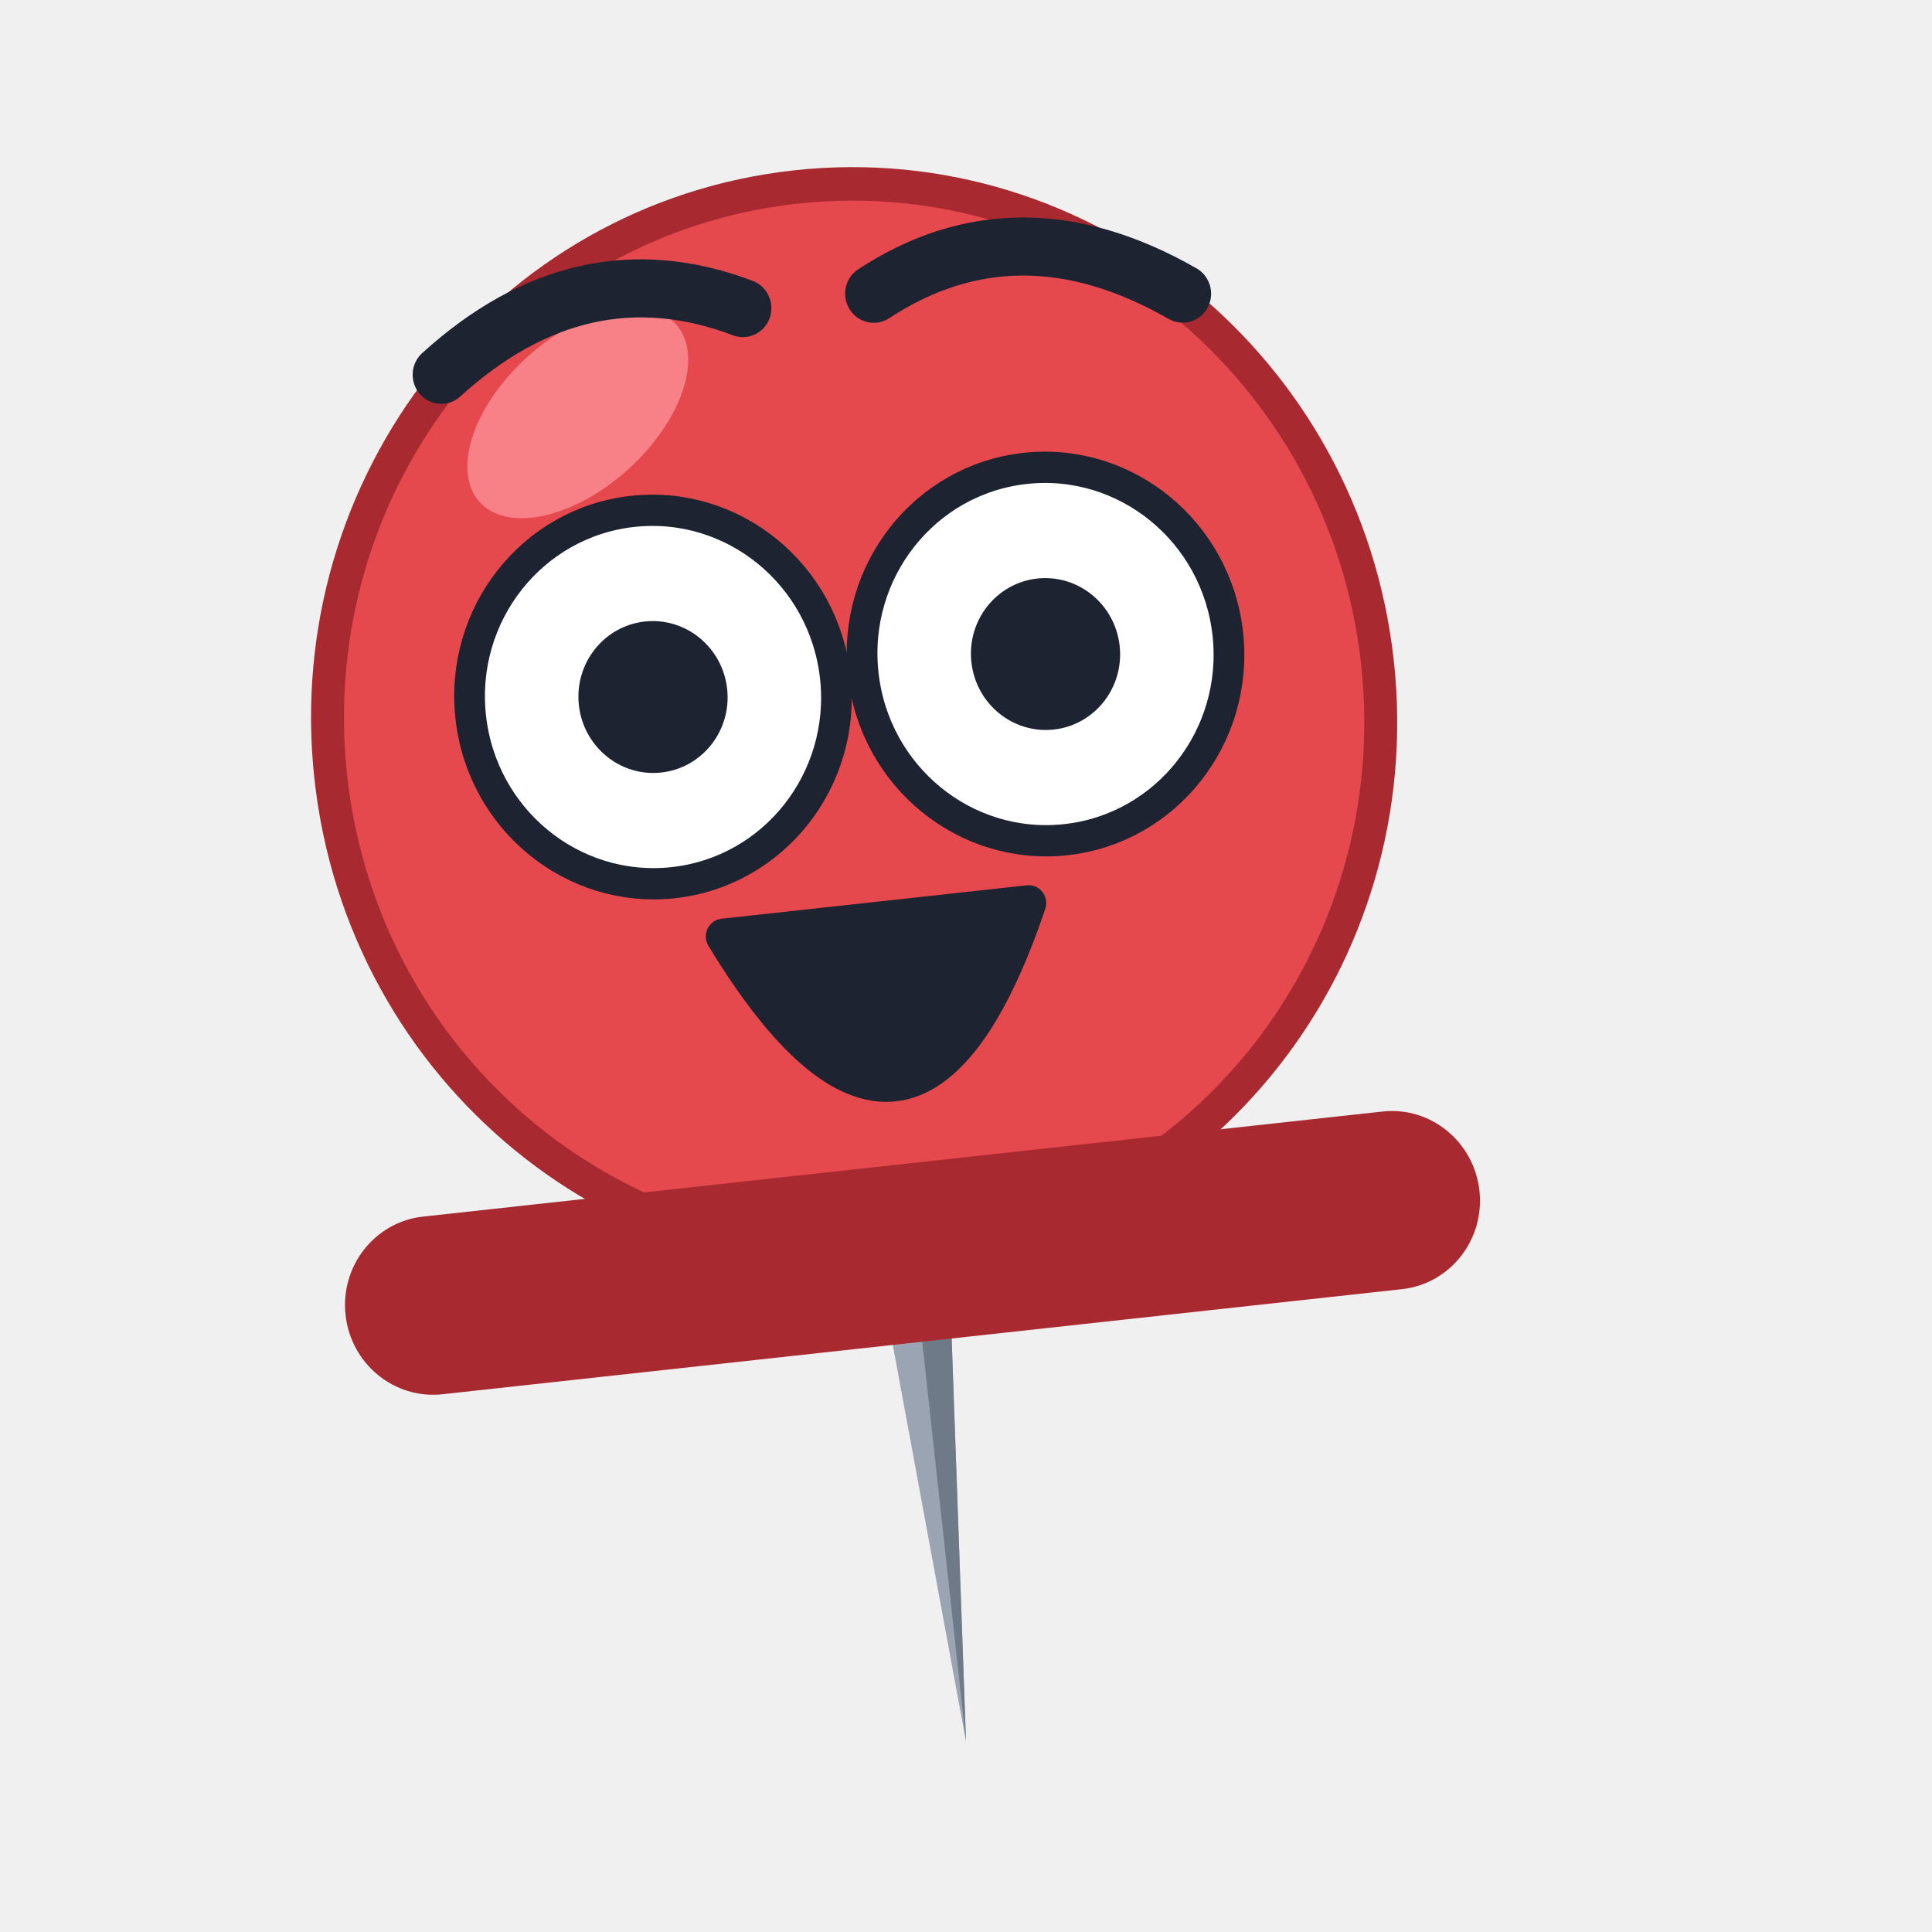
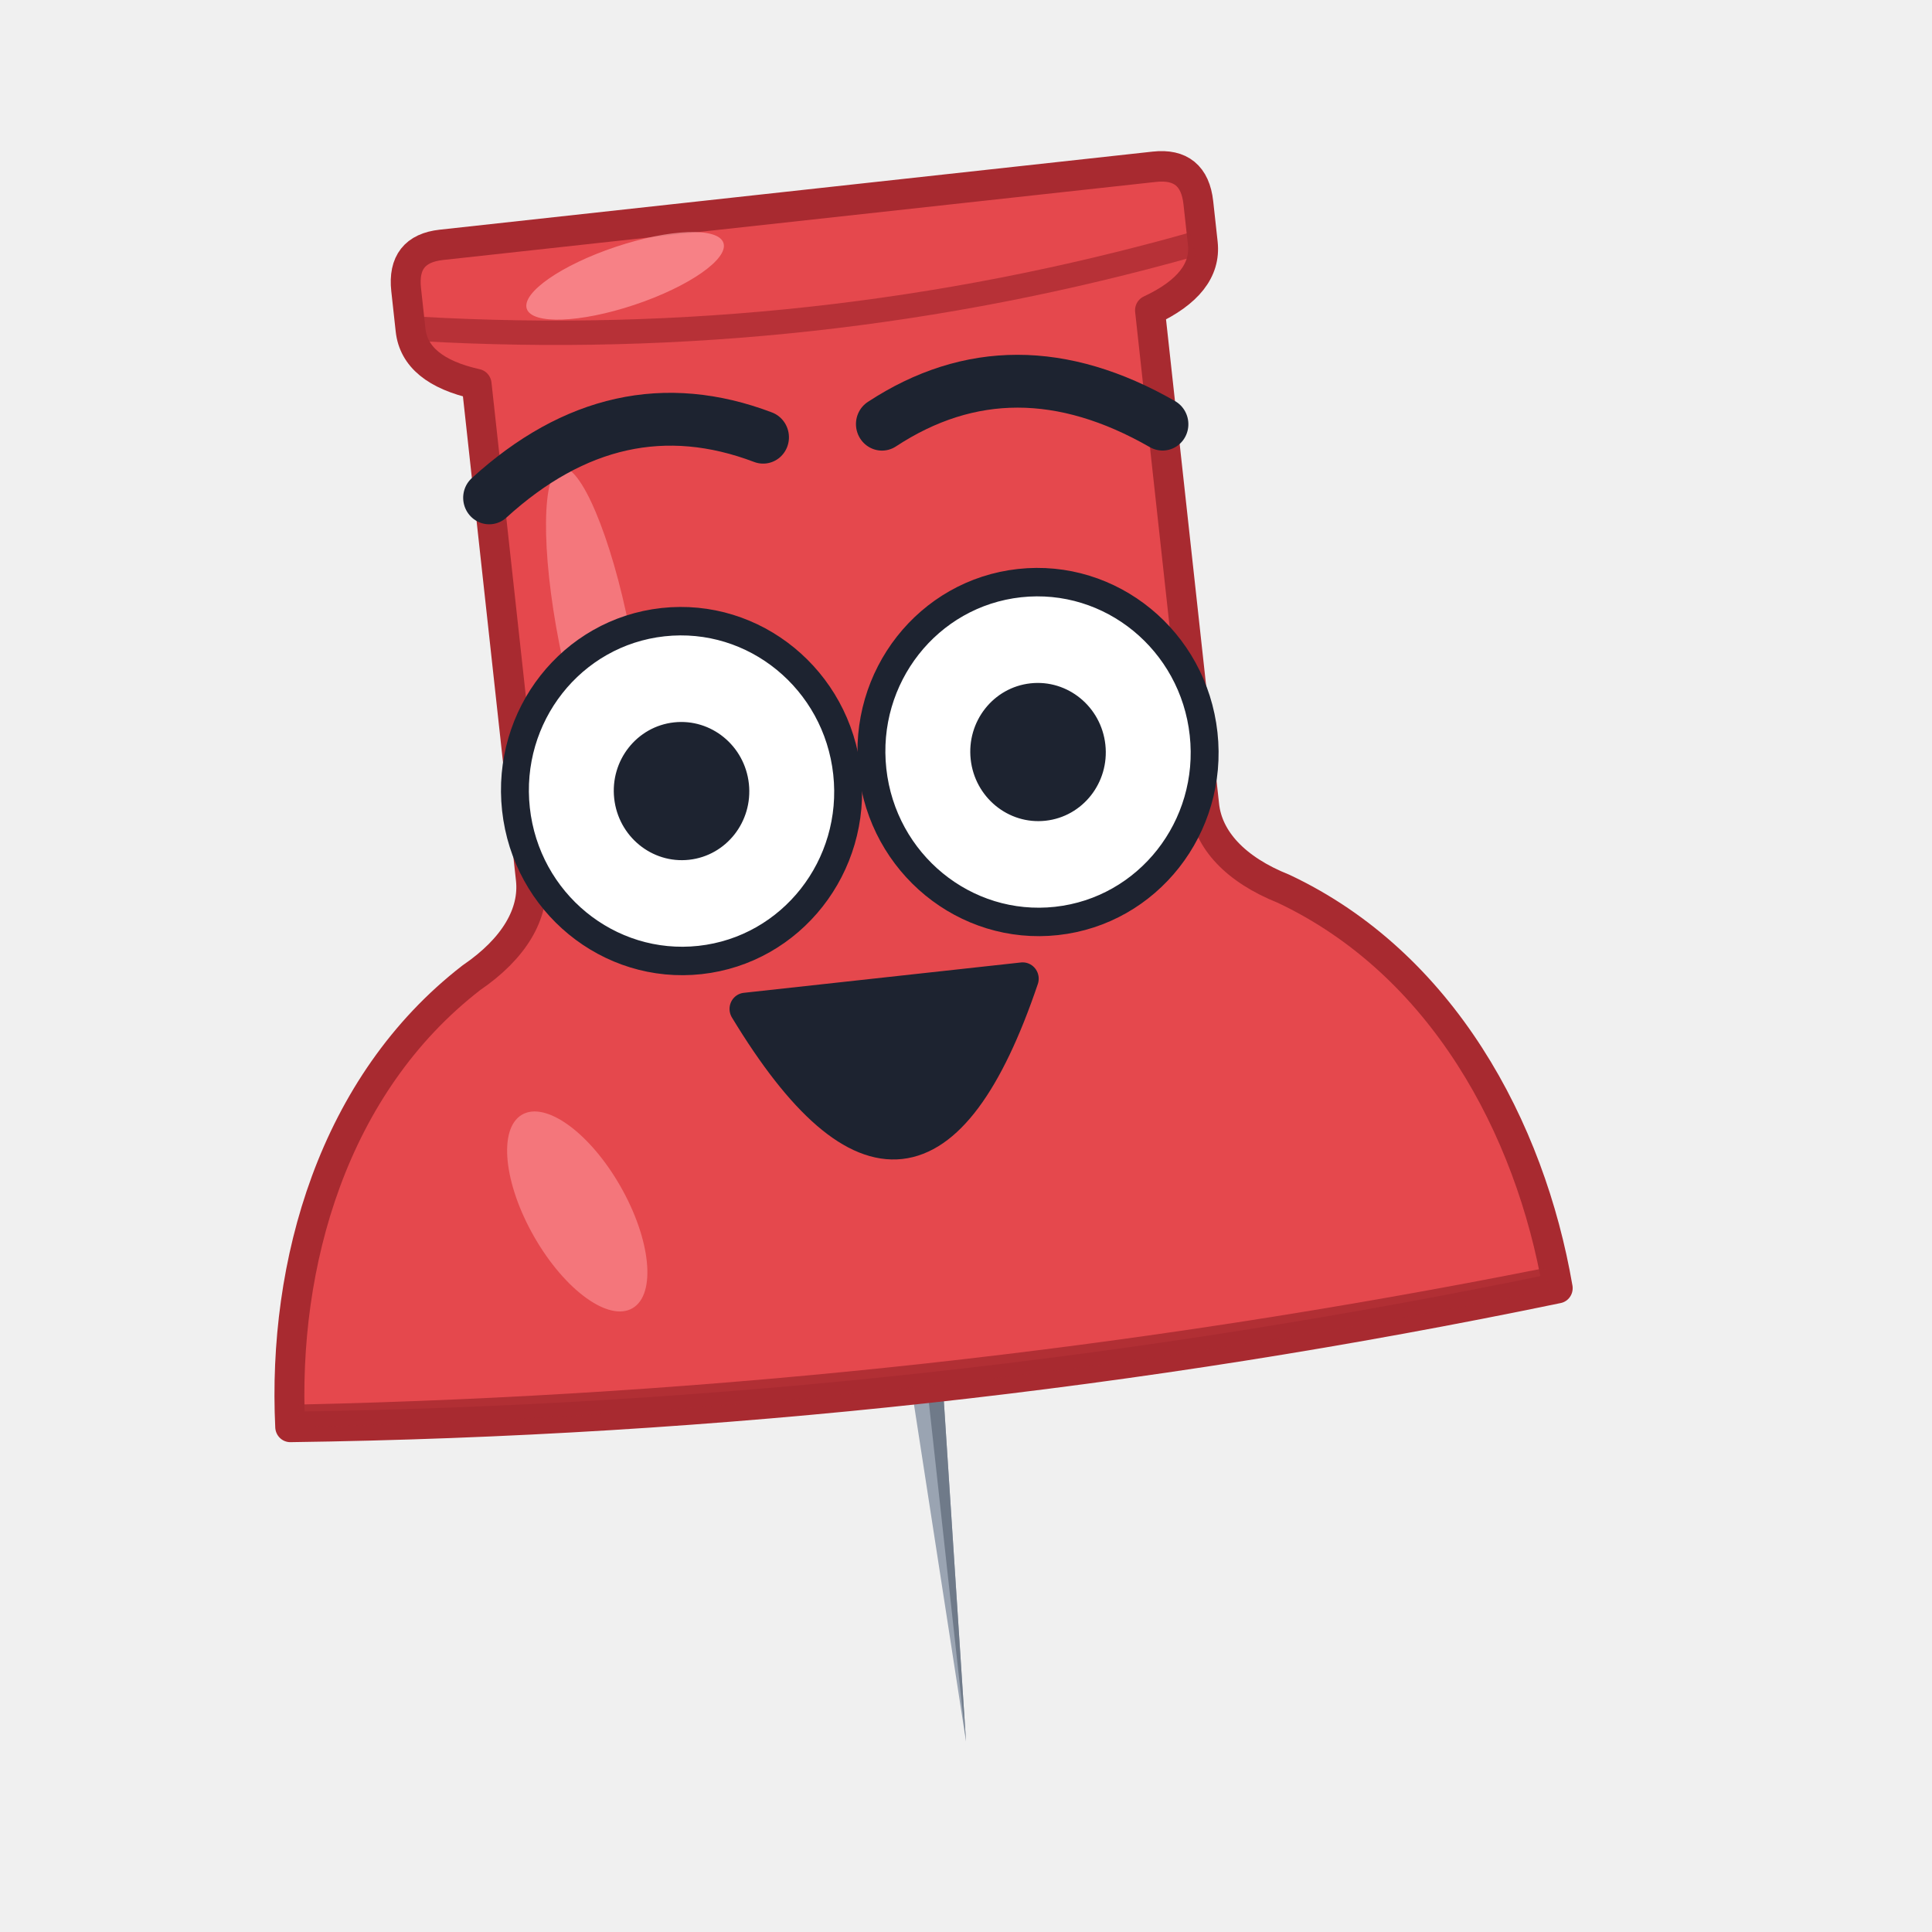
<svg xmlns="http://www.w3.org/2000/svg" width="96" height="96" viewBox="0 0 96 96">
-   <g transform="translate(0 -3.47) rotate(-6.25 48 90) translate(48 90) scale(1.09 1.11) translate(-48 -90)">
-     <polygon points="46.5,70 49.5,70 48,90" fill="#9aa4b2" />
-     <polygon points="48,70 49.5,70 48,90" fill="#6f7a89" />
-     <circle cx="48" cy="44" r="24" fill="#e5484d" stroke="#a82a30" stroke-width="1.5" />
-     <ellipse cx="37" cy="29" rx="6" ry="3.4" transform="rotate(-35 37 29)" fill="#ff9a9e" opacity="0.7" />
-     <rect x="22" y="64" width="52" height="8" rx="4" fill="#a82a30" />
+   <g transform="translate(0 -3.47) rotate(-6.25 48 90) translate(48 90) scale(0.99 1.01) translate(-48 -90)">
+     <polygon points="47.1,70 48.9,70 48,90" fill="#9aa4b2" />
+     <polygon points="48,70 48.9,70 48,90" fill="#6f7a89" />
+     <path d="M30 14 H66 Q68 14 68 16 V18 Q68 20 65 21 L65 21.5 V45.5 C65 47.2 66.2 48.8 68.5 50 C76 54.5 79.5 63 80 71 Q48 74 16 71 C16.5 63 20 54.5 27.5 50 C29.8 48.8 31 47.2 31 45.5 V21.5 L31 21 Q28 20 28 18 V16 Q28 14 30 14 Z" fill="#e5484d" stroke="#a82a30" stroke-width="1.5" stroke-linejoin="round" />
+     <path d="M28.5 18 Q48 21.2 67.5 18" fill="none" stroke="#a82a30" stroke-width="1.2" opacity="0.75" />
+     <path d="M16.5 70.5 Q48 73.2 79.5 70.5" fill="none" stroke="#a82a30" stroke-width="1.1" opacity="0.85" />
+     <ellipse cx="39" cy="16.5" rx="5.2" ry="1.5" transform="rotate(-12 39 16.5)" fill="#ff9a9e" opacity="0.7" />
+     <ellipse cx="35.5" cy="34" rx="1.8" ry="8.5" transform="rotate(-5 35.5 34)" fill="#ff9a9e" opacity="0.58" />
+     <ellipse cx="31.5" cy="62" rx="2.5" ry="5.5" transform="rotate(-24 31.5 62)" fill="#ff9a9e" opacity="0.56" />
    <clipPath id="eyeL">
      <ellipse cx="39" cy="42" rx="8.36" ry="8.36" />
    </clipPath>
    <ellipse cx="39" cy="42" rx="8.36" ry="8.36" fill="#ffffff" stroke="#1d2330" stroke-width="1.4" />
    <circle cx="39" cy="42" r="3.4" fill="#1d2330" clip-path="url(#eyeL)" />
    <clipPath id="eyeR">
      <ellipse cx="57" cy="42" rx="8.36" ry="8.36" />
    </clipPath>
    <ellipse cx="57" cy="42" rx="8.36" ry="8.36" fill="#ffffff" stroke="#1d2330" stroke-width="1.4" />
    <circle cx="57" cy="42" r="3.4" fill="#1d2330" clip-path="url(#eyeR)" />
    <path d="M31 26.63 Q38 21.63 45 25.13" fill="none" stroke="#1d2330" stroke-width="2.6" stroke-linecap="round" />
    <path d="M51 25.13 Q58 21.63 65 26.63" fill="none" stroke="#1d2330" stroke-width="2.6" stroke-linecap="round" />
    <path d="M41 53 Q48 67.75 55 53 Z" fill="#1d2330" stroke="#1d2330" stroke-width="1.6" stroke-linejoin="round" />
  </g>
</svg>
